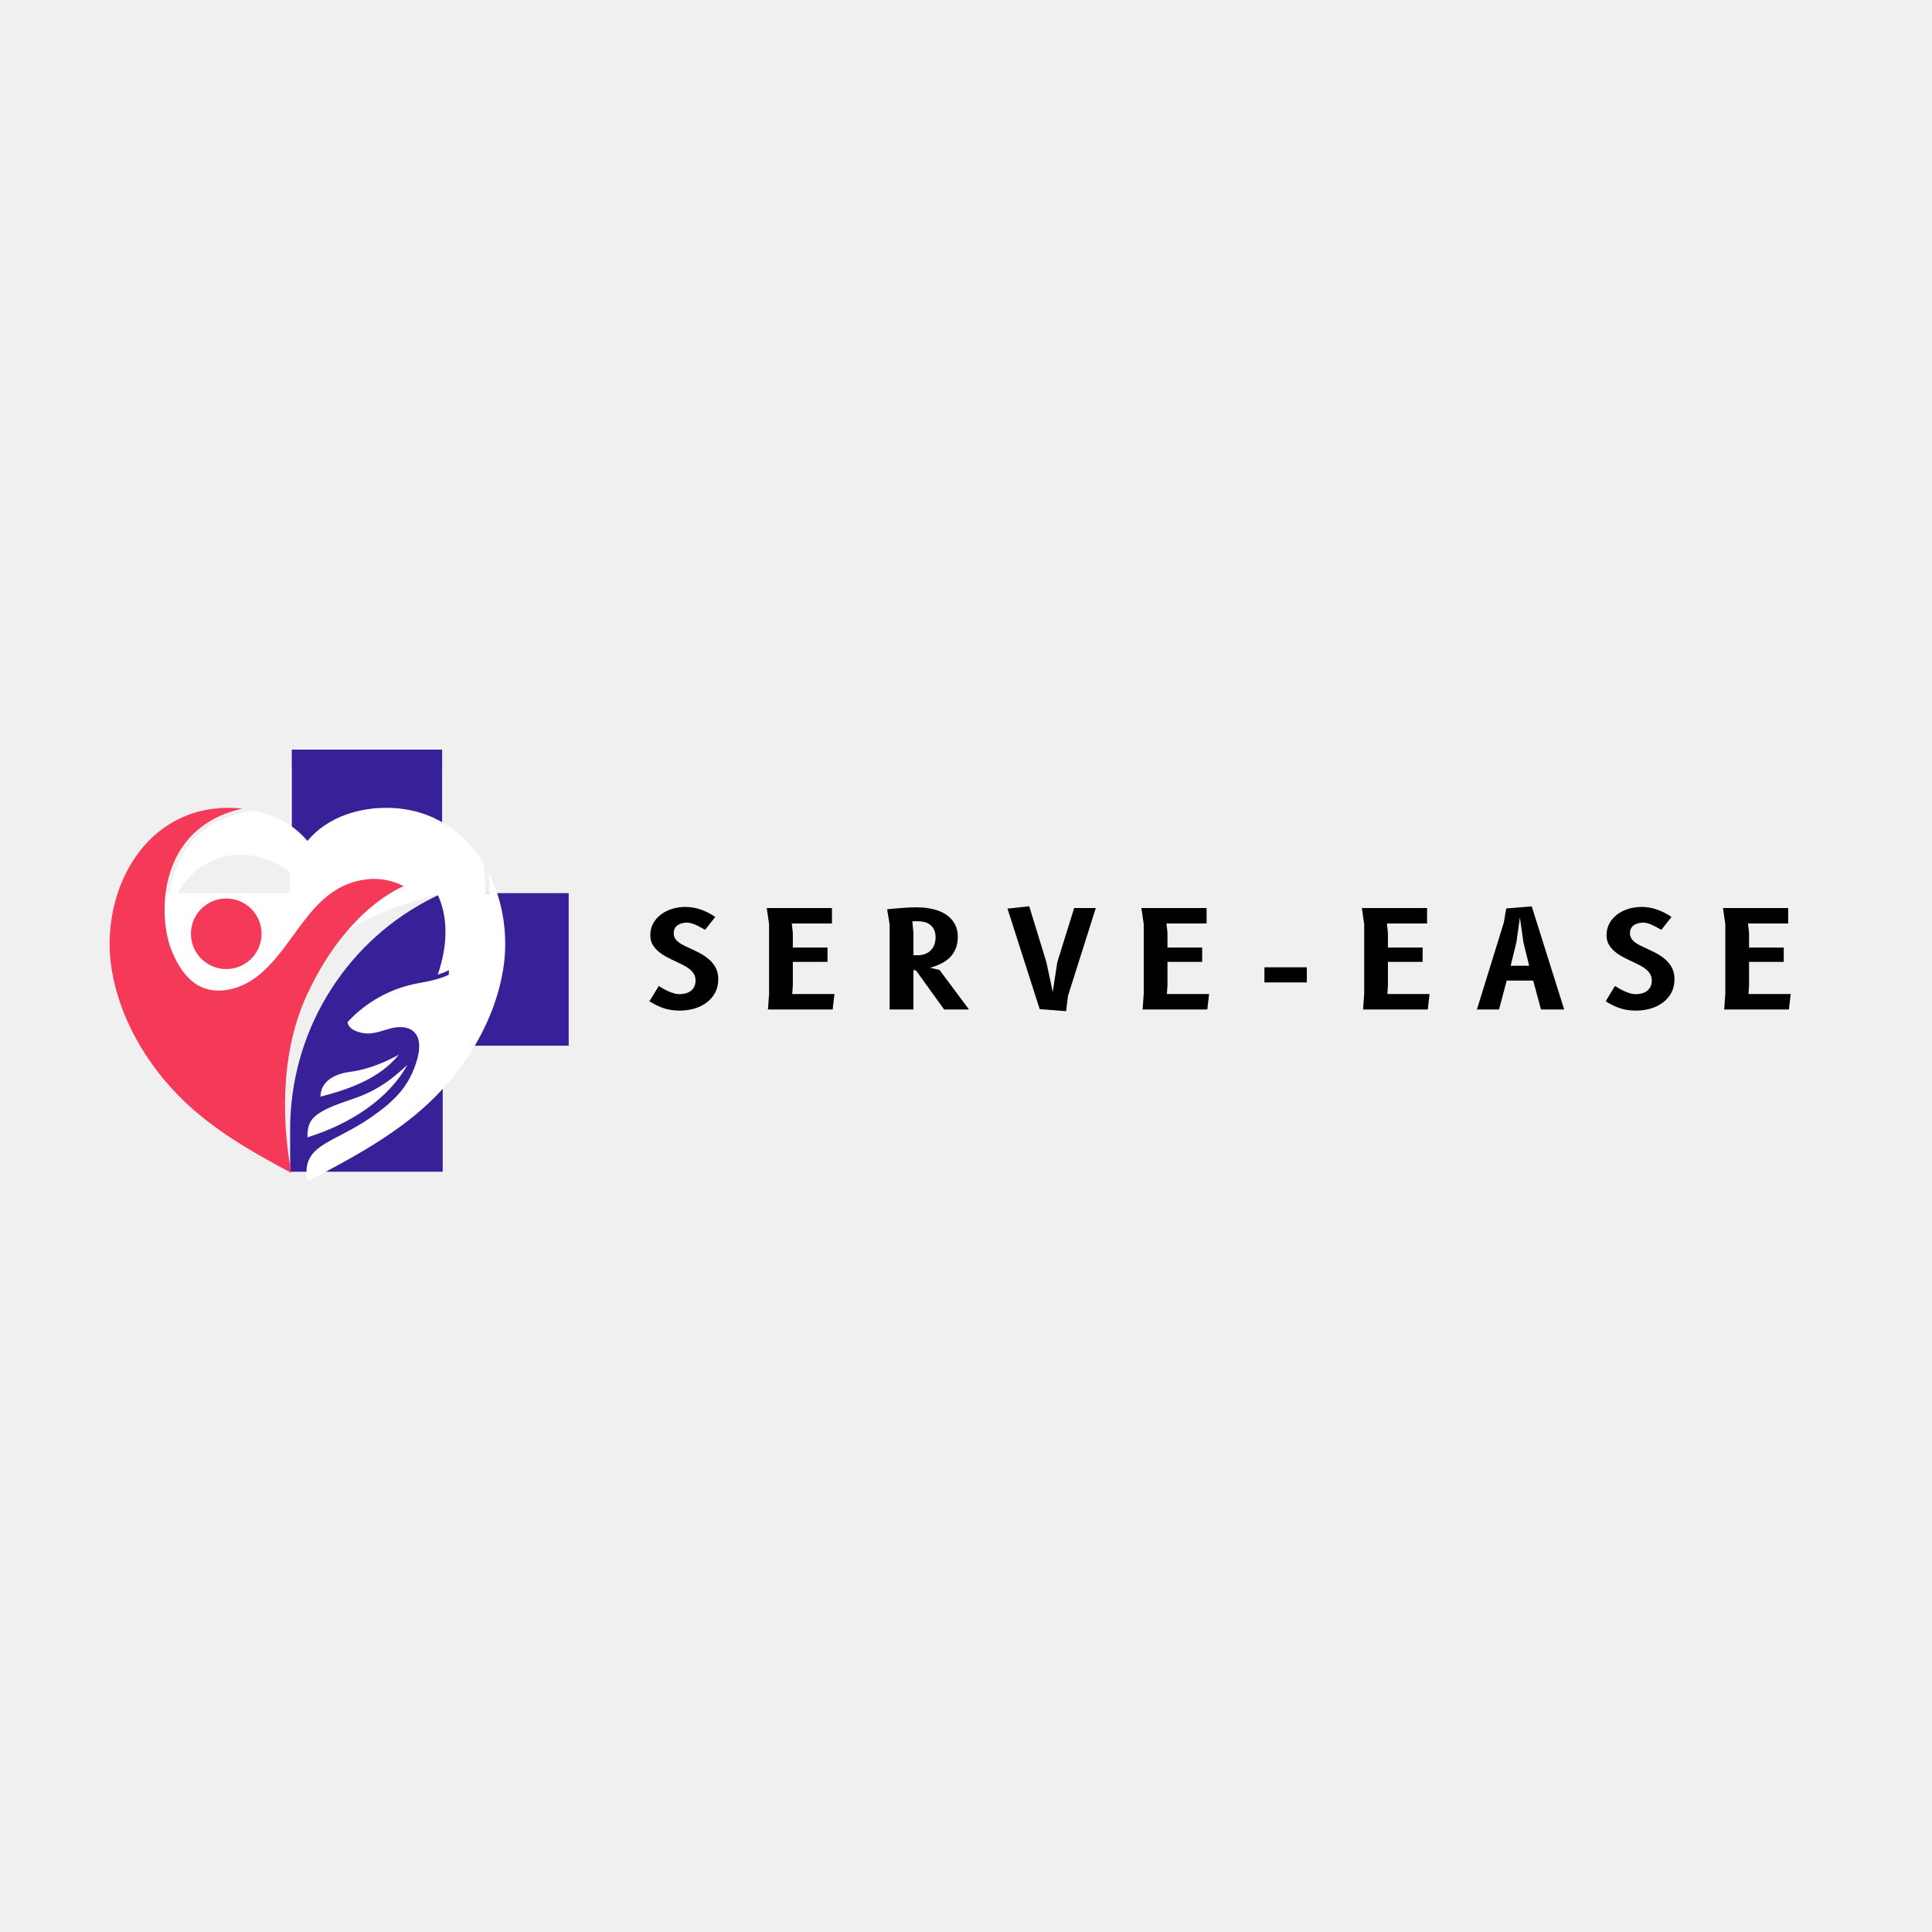
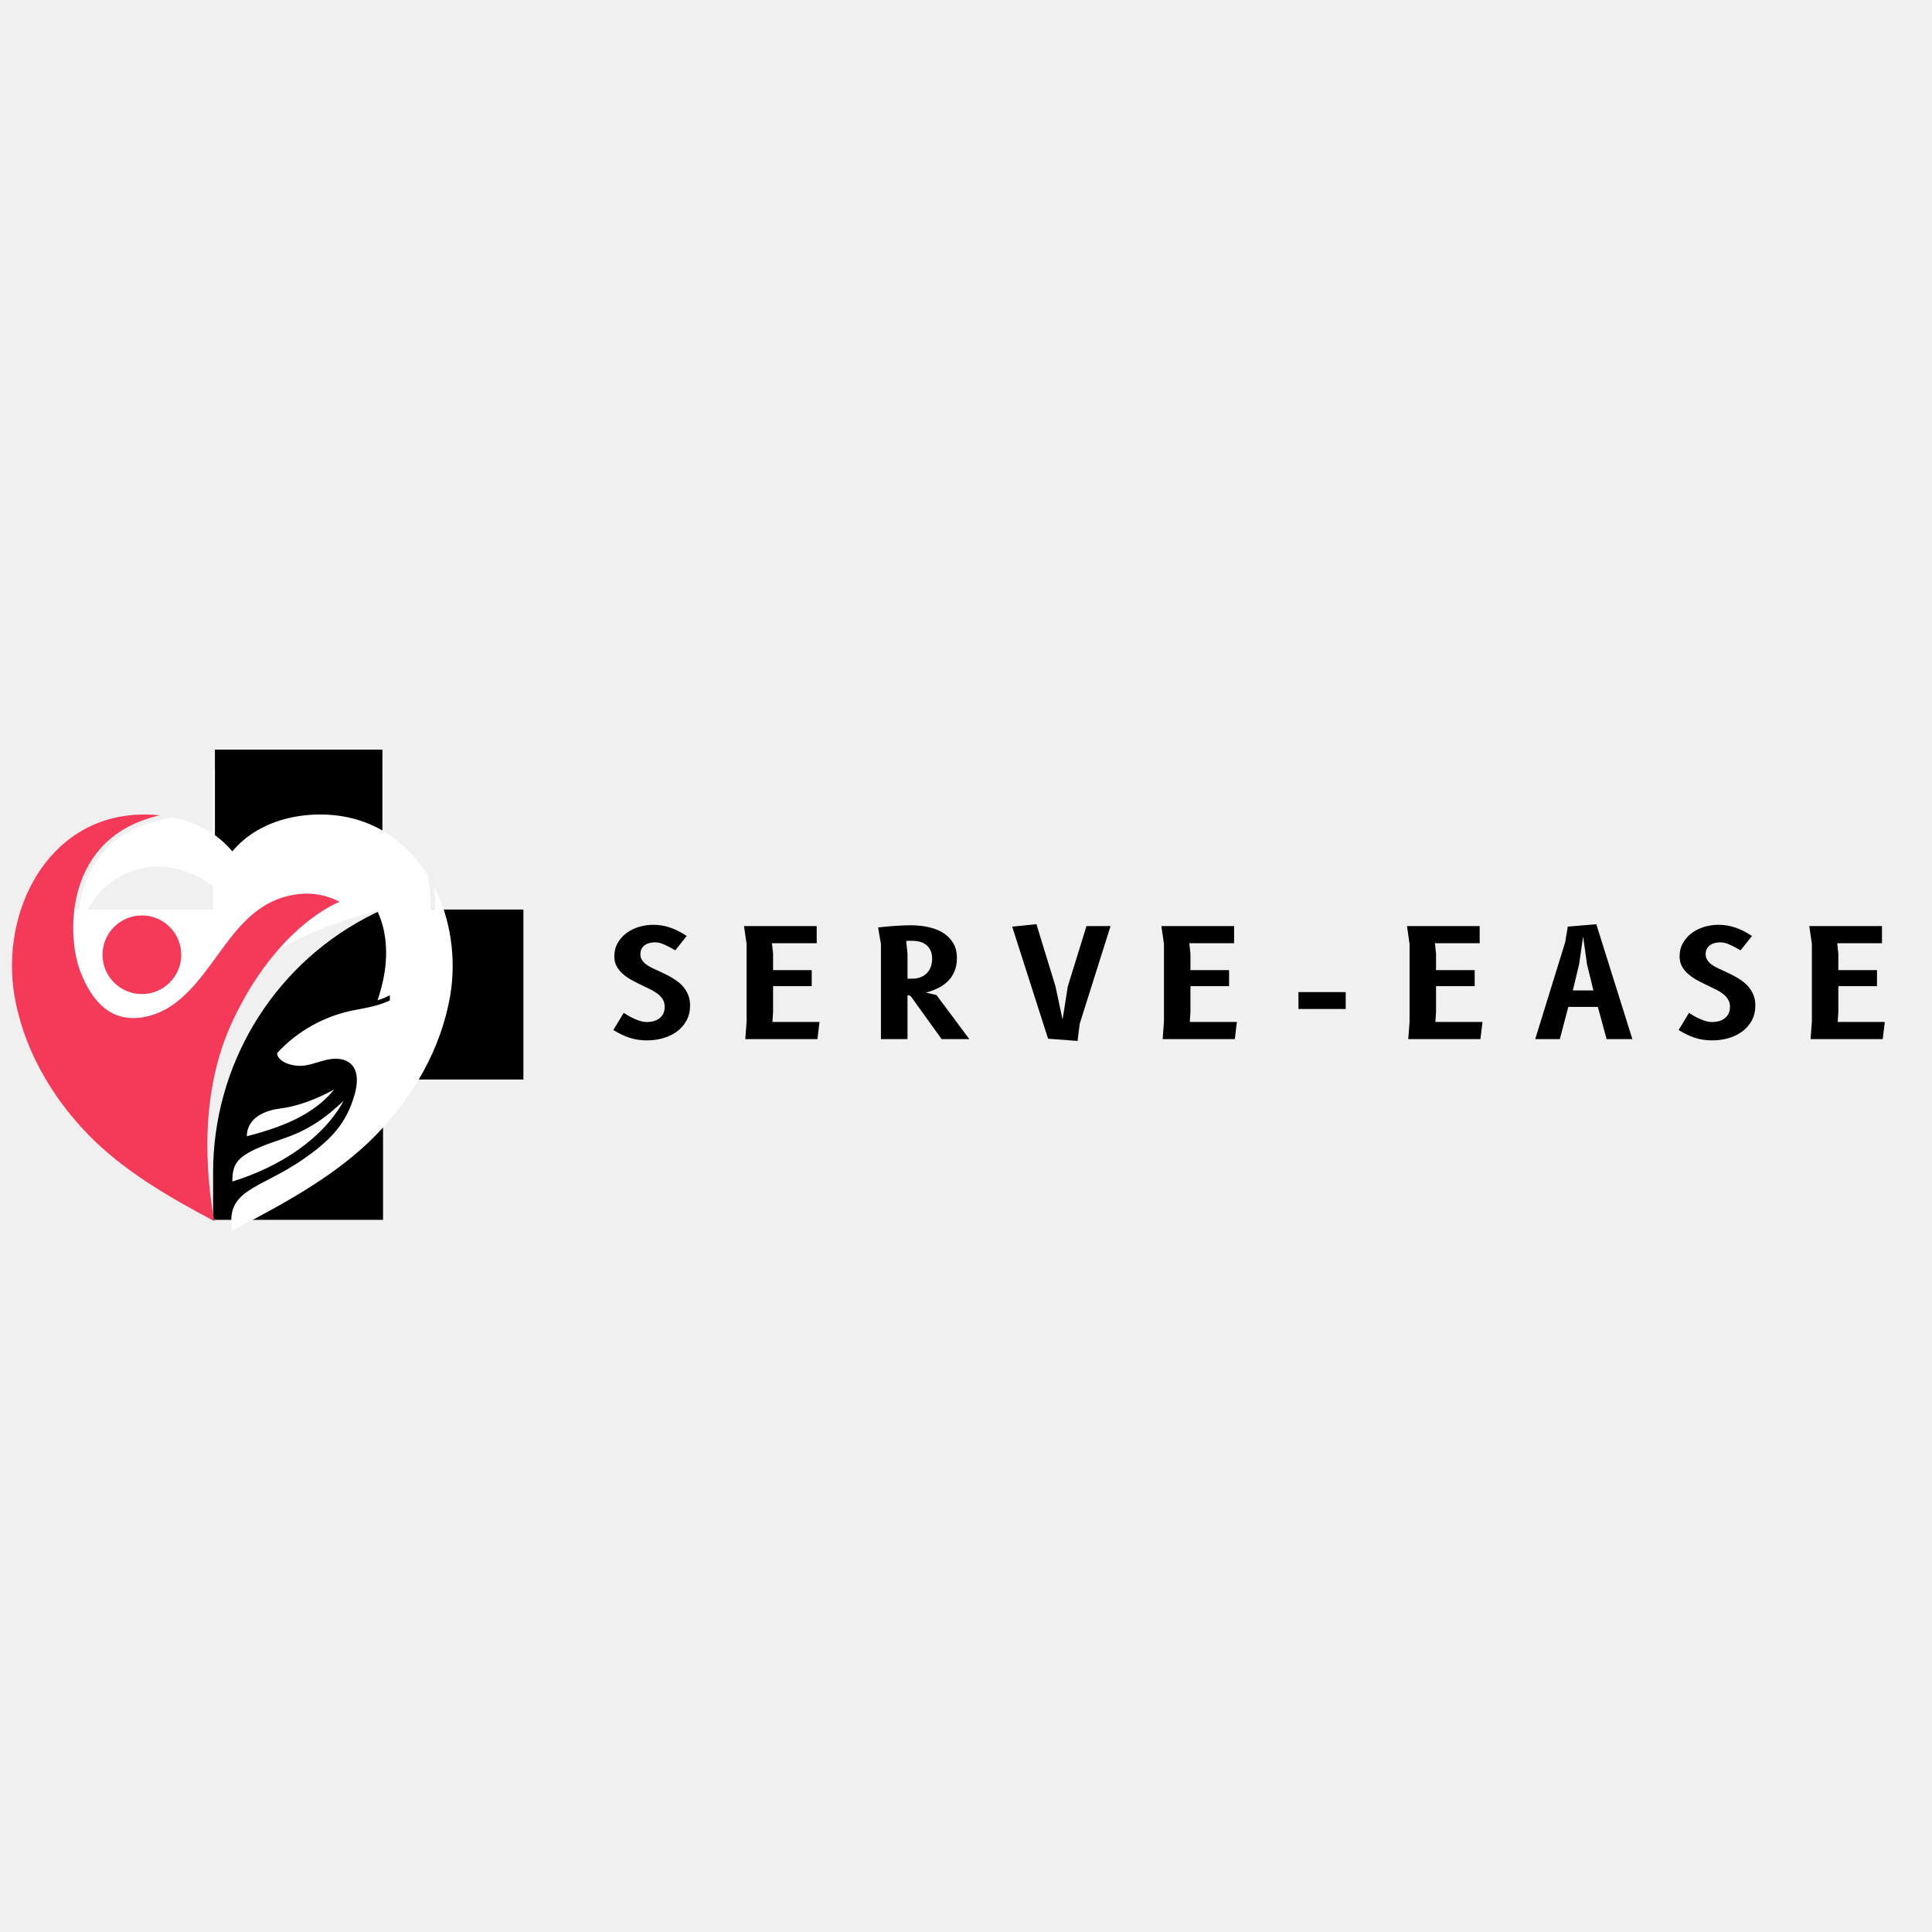
<svg xmlns="http://www.w3.org/2000/svg" width="500" zoomAndPan="magnify" viewBox="0 0 375 375" height="500" preserveAspectRatio="xMidYMid meet" version="1.0">
  <defs>
    <g />
-     <clipPath id="2916311a69">
-       <path d="M 56 173 L 110.391 173 L 110.391 227.434 L 56 227.434 Z M 56 173 " clip-rule="nonzero" />
+     <clipPath id="2b987ddb79">
+       <path d="M 41 176 L 101.598 176 L 101.598 236.773 L 41 236.773 Z M 41 176 " clip-rule="nonzero" />
    </clipPath>
-     <clipPath id="41744d57f3">
-       <path d="M 31.867 148.91 L 86 148.91 L 86 203 L 31.867 203 Z M 31.867 148.91 " clip-rule="nonzero" />
+     <clipPath id="47746f4e54">
+       <path d="M 14.121 149.301 L 75 149.301 L 75 210 L 14.121 210 Z M 14.121 149.301 " clip-rule="nonzero" />
    </clipPath>
-     <clipPath id="b0072cc772">
-       <path d="M 56.637 145.504 L 85.82 145.504 L 85.82 167.438 L 56.637 167.438 Z M 56.637 145.504 " clip-rule="nonzero" />
+     <clipPath id="b71584d297">
+       <path d="M 41.715 145.504 L 74.227 145.504 L 74.227 169.941 L 41.715 169.941 Z M 41.715 145.504 " clip-rule="nonzero" />
    </clipPath>
-     <clipPath id="718c111637">
-       <path d="M 87.117 173.371 L 95.828 173.371 L 95.828 189.98 L 87.117 189.98 Z M 87.117 173.371 " clip-rule="nonzero" />
+     <clipPath id="8a90094e92">
+       <path d="M 75.672 176.551 L 85.375 176.551 L 85.375 195.051 L 75.672 195.051 Z M 75.672 176.551 " clip-rule="nonzero" />
    </clipPath>
-     <clipPath id="e74f7ab6ee">
-       <path d="M 21 156.602 L 79 156.602 L 79 228 L 21 228 Z M 21 156.602 " clip-rule="nonzero" />
+     <clipPath id="7ae587b6ac">
+       <path d="M 44 172 L 88 172 L 88 238.902 L 44 238.902 Z M 44 172 " clip-rule="nonzero" />
    </clipPath>
-     <clipPath id="b0cf3e4e41">
-       <path d="M 59 169 L 98.676 169 L 98.676 229.344 L 59 229.344 Z M 59 169 " clip-rule="nonzero" />
-     </clipPath>
-     <clipPath id="54d3c2f947">
-       <path d="M 32 156.602 L 95 156.602 L 95 190 L 32 190 Z M 32 156.602 " clip-rule="nonzero" />
-     </clipPath>
-     <clipPath id="da51e72a71">
-       <path d="M 64.438 161.207 L 84.035 161.207 L 84.035 168.977 L 64.438 168.977 Z M 64.438 161.207 " clip-rule="nonzero" />
+     <clipPath id="06527fac08">
+       <path d="M 50.406 162.996 L 72.238 162.996 L 72.238 171.652 L 50.406 171.652 Z M 50.406 162.996 " clip-rule="nonzero" />
    </clipPath>
  </defs>
  <g fill="#000000" fill-opacity="1">
-     <g transform="translate(125.663, 195.939)">
+     <g transform="translate(118.6119, 201.6898)">
      <g>
-         <path d="M 11.203 -15.469 C 10.797 -15.695 10.426 -15.895 10.094 -16.062 C 9.77 -16.238 9.469 -16.383 9.188 -16.5 C 8.906 -16.625 8.641 -16.711 8.391 -16.766 C 8.141 -16.828 7.895 -16.859 7.656 -16.859 C 7.332 -16.859 7.016 -16.816 6.703 -16.734 C 6.398 -16.66 6.129 -16.539 5.891 -16.375 C 5.648 -16.219 5.457 -16.004 5.312 -15.734 C 5.176 -15.473 5.109 -15.148 5.109 -14.766 C 5.109 -14.41 5.191 -14.094 5.359 -13.812 C 5.523 -13.539 5.742 -13.297 6.016 -13.078 C 6.297 -12.859 6.613 -12.66 6.969 -12.484 C 7.32 -12.305 7.691 -12.129 8.078 -11.953 C 8.516 -11.754 8.957 -11.547 9.406 -11.328 C 9.863 -11.117 10.301 -10.883 10.719 -10.625 C 11.145 -10.363 11.539 -10.078 11.906 -9.766 C 12.27 -9.461 12.586 -9.117 12.859 -8.734 C 13.141 -8.348 13.359 -7.922 13.516 -7.453 C 13.672 -6.984 13.75 -6.457 13.75 -5.875 C 13.75 -4.863 13.539 -3.977 13.125 -3.219 C 12.707 -2.457 12.148 -1.82 11.453 -1.312 C 10.754 -0.801 9.953 -0.414 9.047 -0.156 C 8.141 0.094 7.207 0.219 6.25 0.219 C 5.145 0.219 4.125 0.066 3.188 -0.234 C 2.258 -0.547 1.328 -1 0.391 -1.594 L 2.203 -4.562 C 2.441 -4.406 2.723 -4.234 3.047 -4.047 C 3.367 -3.859 3.711 -3.688 4.078 -3.531 C 4.441 -3.375 4.805 -3.238 5.172 -3.125 C 5.535 -3.02 5.883 -2.969 6.219 -2.969 C 6.602 -2.969 6.984 -3.016 7.359 -3.109 C 7.734 -3.203 8.066 -3.352 8.359 -3.562 C 8.66 -3.781 8.898 -4.055 9.078 -4.391 C 9.254 -4.734 9.344 -5.148 9.344 -5.641 C 9.344 -6.117 9.234 -6.535 9.016 -6.891 C 8.805 -7.242 8.531 -7.555 8.188 -7.828 C 7.844 -8.109 7.453 -8.359 7.016 -8.578 C 6.578 -8.797 6.133 -9.016 5.688 -9.234 C 5.051 -9.523 4.426 -9.828 3.812 -10.141 C 3.207 -10.461 2.66 -10.828 2.172 -11.234 C 1.691 -11.641 1.301 -12.098 1 -12.609 C 0.707 -13.117 0.562 -13.711 0.562 -14.391 C 0.562 -15.273 0.754 -16.062 1.141 -16.75 C 1.535 -17.438 2.051 -18.016 2.688 -18.484 C 3.332 -18.953 4.055 -19.305 4.859 -19.547 C 5.672 -19.785 6.5 -19.906 7.344 -19.906 C 8.363 -19.906 9.344 -19.742 10.281 -19.422 C 11.227 -19.098 12.191 -18.613 13.172 -17.969 Z M 11.203 -15.469 " />
+         <path d="M 12.469 -17.234 C 12.02 -17.492 11.613 -17.719 11.25 -17.906 C 10.883 -18.094 10.547 -18.254 10.234 -18.391 C 9.922 -18.523 9.625 -18.625 9.344 -18.688 C 9.07 -18.75 8.801 -18.781 8.531 -18.781 C 8.164 -18.781 7.812 -18.738 7.469 -18.656 C 7.133 -18.57 6.832 -18.438 6.562 -18.25 C 6.301 -18.07 6.086 -17.832 5.922 -17.531 C 5.766 -17.238 5.688 -16.879 5.688 -16.453 C 5.688 -16.055 5.781 -15.707 5.969 -15.406 C 6.156 -15.102 6.398 -14.828 6.703 -14.578 C 7.016 -14.336 7.367 -14.113 7.766 -13.906 C 8.16 -13.707 8.578 -13.516 9.016 -13.328 C 9.492 -13.098 9.984 -12.863 10.484 -12.625 C 10.992 -12.383 11.484 -12.117 11.953 -11.828 C 12.422 -11.547 12.859 -11.234 13.266 -10.891 C 13.672 -10.555 14.023 -10.172 14.328 -9.734 C 14.641 -9.305 14.883 -8.828 15.062 -8.297 C 15.238 -7.773 15.328 -7.191 15.328 -6.547 C 15.328 -5.422 15.094 -4.43 14.625 -3.578 C 14.156 -2.734 13.531 -2.023 12.75 -1.453 C 11.977 -0.891 11.086 -0.461 10.078 -0.172 C 9.066 0.109 8.031 0.25 6.969 0.25 C 5.738 0.25 4.602 0.078 3.562 -0.266 C 2.52 -0.617 1.477 -1.117 0.438 -1.766 L 2.453 -5.094 C 2.723 -4.914 3.035 -4.723 3.391 -4.516 C 3.754 -4.305 4.133 -4.113 4.531 -3.938 C 4.938 -3.758 5.344 -3.609 5.75 -3.484 C 6.164 -3.367 6.562 -3.312 6.938 -3.312 C 7.363 -3.312 7.785 -3.363 8.203 -3.469 C 8.617 -3.57 8.988 -3.742 9.312 -3.984 C 9.645 -4.223 9.91 -4.531 10.109 -4.906 C 10.305 -5.281 10.406 -5.738 10.406 -6.281 C 10.406 -6.812 10.285 -7.273 10.047 -7.672 C 9.816 -8.066 9.508 -8.414 9.125 -8.719 C 8.738 -9.031 8.301 -9.312 7.812 -9.562 C 7.32 -9.812 6.828 -10.051 6.328 -10.281 C 5.629 -10.613 4.941 -10.957 4.266 -11.312 C 3.586 -11.664 2.977 -12.066 2.438 -12.516 C 1.895 -12.961 1.457 -13.473 1.125 -14.047 C 0.789 -14.617 0.625 -15.285 0.625 -16.047 C 0.625 -17.023 0.844 -17.895 1.281 -18.656 C 1.719 -19.426 2.289 -20.07 3 -20.594 C 3.707 -21.113 4.508 -21.508 5.406 -21.781 C 6.312 -22.051 7.234 -22.188 8.172 -22.188 C 9.316 -22.188 10.414 -22.004 11.469 -21.641 C 12.52 -21.285 13.586 -20.742 14.672 -20.016 Z M 12.469 -17.234 " />
      </g>
    </g>
  </g>
  <g fill="#000000" fill-opacity="1">
-     <g transform="translate(147.7151, 195.939)">
+     <g transform="translate(143.1786, 201.6898)">
      <g>
-         <path d="M 14.25 -3 L 13.906 0 L 1.344 0 L 1.562 -3.031 L 1.562 -16.578 L 1.109 -19.688 L 13.766 -19.688 L 13.766 -16.688 L 5.969 -16.688 L 6.172 -14.891 L 6.172 -12.016 L 12.906 -12.016 L 12.906 -9.234 L 6.172 -9.234 L 6.172 -4.719 L 6.062 -3 Z M 14.25 -3 " />
+         <path d="M 15.891 -3.328 L 15.484 0 L 1.484 0 L 1.734 -3.375 L 1.734 -18.469 L 1.234 -21.938 L 15.344 -21.938 L 15.344 -18.609 L 6.656 -18.609 L 6.875 -16.578 L 6.875 -13.391 L 14.375 -13.391 L 14.375 -10.281 L 6.875 -10.281 L 6.875 -5.266 L 6.75 -3.328 Z M 15.891 -3.328 " />
      </g>
    </g>
  </g>
  <g fill="#000000" fill-opacity="1">
-     <g transform="translate(171.0798, 195.939)">
+     <g transform="translate(169.2074, 201.6898)">
      <g>
-         <path d="M 6.844 -7.406 C 6.738 -7.531 6.625 -7.602 6.5 -7.625 C 6.383 -7.645 6.289 -7.656 6.219 -7.656 L 6.219 0 L 1.594 0 L 1.594 -16.562 L 1.109 -19.453 C 1.492 -19.492 1.938 -19.535 2.438 -19.578 C 2.938 -19.629 3.441 -19.672 3.953 -19.703 C 4.473 -19.742 4.977 -19.773 5.469 -19.797 C 5.969 -19.816 6.41 -19.828 6.797 -19.828 C 7.992 -19.828 9.082 -19.707 10.062 -19.469 C 11.051 -19.227 11.895 -18.867 12.594 -18.391 C 13.301 -17.91 13.848 -17.316 14.234 -16.609 C 14.629 -15.91 14.828 -15.102 14.828 -14.188 C 14.828 -13.238 14.68 -12.426 14.391 -11.75 C 14.098 -11.07 13.703 -10.492 13.203 -10.016 C 12.703 -9.547 12.125 -9.156 11.469 -8.844 C 10.82 -8.539 10.145 -8.289 9.438 -8.094 L 11.281 -7.672 L 17 0 L 12.172 0 Z M 6.219 -14.828 L 6.219 -10.531 L 7.062 -10.531 C 7.645 -10.531 8.148 -10.625 8.578 -10.812 C 9.016 -11 9.375 -11.25 9.656 -11.562 C 9.945 -11.875 10.16 -12.238 10.297 -12.656 C 10.441 -13.082 10.516 -13.523 10.516 -13.984 C 10.516 -14.598 10.41 -15.109 10.203 -15.516 C 9.992 -15.922 9.727 -16.242 9.406 -16.484 C 9.082 -16.723 8.719 -16.891 8.312 -16.984 C 7.906 -17.078 7.504 -17.125 7.109 -17.125 L 6.422 -17.125 C 6.348 -17.125 6.273 -17.117 6.203 -17.109 C 6.141 -17.109 6.07 -17.109 6 -17.109 Z M 6.219 -14.828 " />
+         <path d="M 7.625 -8.25 C 7.508 -8.383 7.383 -8.461 7.25 -8.484 C 7.113 -8.516 7.008 -8.531 6.938 -8.531 L 6.938 0 L 1.781 0 L 1.781 -18.453 L 1.234 -21.672 C 1.672 -21.723 2.164 -21.773 2.719 -21.828 C 3.27 -21.879 3.832 -21.926 4.406 -21.969 C 4.988 -22.008 5.555 -22.039 6.109 -22.062 C 6.66 -22.082 7.148 -22.094 7.578 -22.094 C 8.91 -22.094 10.125 -21.957 11.219 -21.688 C 12.32 -21.426 13.266 -21.031 14.047 -20.5 C 14.828 -19.969 15.438 -19.305 15.875 -18.516 C 16.312 -17.734 16.531 -16.832 16.531 -15.812 C 16.531 -14.758 16.363 -13.852 16.031 -13.094 C 15.707 -12.344 15.266 -11.703 14.703 -11.172 C 14.148 -10.641 13.508 -10.203 12.781 -9.859 C 12.062 -9.516 11.305 -9.238 10.516 -9.031 L 12.562 -8.547 L 18.938 0 L 13.562 0 Z M 6.938 -16.531 L 6.938 -11.734 L 7.875 -11.734 C 8.52 -11.734 9.082 -11.836 9.562 -12.047 C 10.051 -12.254 10.453 -12.531 10.766 -12.875 C 11.086 -13.227 11.328 -13.641 11.484 -14.109 C 11.641 -14.578 11.719 -15.07 11.719 -15.594 C 11.719 -16.27 11.602 -16.832 11.375 -17.281 C 11.145 -17.727 10.848 -18.086 10.484 -18.359 C 10.117 -18.629 9.707 -18.816 9.25 -18.922 C 8.801 -19.023 8.359 -19.078 7.922 -19.078 L 7.156 -19.078 C 7.07 -19.078 6.992 -19.078 6.922 -19.078 C 6.848 -19.078 6.77 -19.07 6.688 -19.062 Z M 6.938 -16.531 " />
      </g>
    </g>
  </g>
  <g fill="#000000" fill-opacity="1">
-     <g transform="translate(195.757, 195.939)">
+     <g transform="translate(196.6985, 201.6898)">
      <g>
-         <path d="M 16.938 -19.688 L 11.547 -2.672 L 11.172 0.328 L 6.047 -0.062 L -0.203 -19.578 L 4.016 -20.031 L 7.344 -9.188 L 8.578 -3.406 L 9.469 -9.188 L 12.734 -19.688 Z M 16.938 -19.688 " />
+         <path d="M 18.859 -21.938 L 12.875 -2.984 L 12.453 0.359 L 6.734 -0.078 L -0.234 -21.828 L 4.469 -22.312 L 8.172 -10.234 L 9.547 -3.797 L 10.562 -10.234 L 14.188 -21.938 Z M 18.859 -21.938 " />
      </g>
    </g>
  </g>
  <g fill="#000000" fill-opacity="1">
-     <g transform="translate(220.4342, 195.939)">
+     <g transform="translate(224.1896, 201.6898)">
      <g>
-         <path d="M 14.25 -3 L 13.906 0 L 1.344 0 L 1.562 -3.031 L 1.562 -16.578 L 1.109 -19.688 L 13.766 -19.688 L 13.766 -16.688 L 5.969 -16.688 L 6.172 -14.891 L 6.172 -12.016 L 12.906 -12.016 L 12.906 -9.234 L 6.172 -9.234 L 6.172 -4.719 L 6.062 -3 Z M 14.25 -3 " />
+         <path d="M 15.891 -3.328 L 15.484 0 L 1.484 0 L 1.734 -3.375 L 1.734 -18.469 L 1.234 -21.938 L 15.344 -21.938 L 15.344 -18.609 L 6.656 -18.609 L 6.875 -16.578 L 6.875 -13.391 L 14.375 -13.391 L 14.375 -10.281 L 6.875 -10.281 L 6.875 -5.266 L 6.75 -3.328 Z M 15.891 -3.328 " />
      </g>
    </g>
  </g>
  <g fill="#000000" fill-opacity="1">
-     <g transform="translate(243.7989, 195.939)">
+     <g transform="translate(250.2185, 201.6898)">
      <g>
-         <path d="M 1.625 -8.188 L 9.859 -8.188 L 9.859 -5.25 L 1.625 -5.25 Z M 1.625 -8.188 " />
+         <path d="M 1.812 -9.125 L 10.984 -9.125 L 10.984 -5.844 L 1.812 -5.844 Z M 1.812 -9.125 " />
      </g>
    </g>
  </g>
  <g fill="#000000" fill-opacity="1">
-     <g transform="translate(263.2258, 195.939)">
+     <g transform="translate(271.8606, 201.6898)">
      <g>
-         <path d="M 14.25 -3 L 13.906 0 L 1.344 0 L 1.562 -3.031 L 1.562 -16.578 L 1.109 -19.688 L 13.766 -19.688 L 13.766 -16.688 L 5.969 -16.688 L 6.172 -14.891 L 6.172 -12.016 L 12.906 -12.016 L 12.906 -9.234 L 6.172 -9.234 L 6.172 -4.719 L 6.062 -3 Z M 14.25 -3 " />
+         <path d="M 15.891 -3.328 L 15.484 0 L 1.484 0 L 1.734 -3.375 L 1.734 -18.469 L 1.234 -21.938 L 15.344 -21.938 L 15.344 -18.609 L 6.656 -18.609 L 6.875 -16.578 L 6.875 -13.391 L 14.375 -13.391 L 14.375 -10.281 L 6.875 -10.281 L 6.875 -5.266 L 6.75 -3.328 Z M 15.891 -3.328 " />
      </g>
    </g>
  </g>
  <g fill="#000000" fill-opacity="1">
-     <g transform="translate(286.5905, 195.939)">
+     <g transform="translate(297.8895, 201.6898)">
      <g>
-         <path d="M 0.078 0 L 5.297 -16.859 L 5.766 -19.609 L 10.719 -20.016 L 17.016 0 L 12.516 0 L 11 -5.609 L 5.859 -5.609 L 4.375 0 Z M 8.422 -17.859 L 7.734 -13 L 6.625 -8.484 L 10.219 -8.484 L 9.109 -13 Z M 8.422 -17.859 " />
+         <path d="M 0.094 0 L 5.906 -18.781 L 6.422 -21.844 L 11.953 -22.297 L 18.953 0 L 13.953 0 L 12.25 -6.25 L 6.516 -6.25 L 4.875 0 Z M 9.391 -19.906 L 8.609 -14.484 L 7.391 -9.453 L 11.391 -9.453 L 10.156 -14.484 Z M 9.391 -19.906 " />
      </g>
    </g>
  </g>
  <g fill="#000000" fill-opacity="1">
-     <g transform="translate(311.2677, 195.939)">
+     <g transform="translate(325.3806, 201.6898)">
      <g>
-         <path d="M 11.203 -15.469 C 10.797 -15.695 10.426 -15.895 10.094 -16.062 C 9.77 -16.238 9.469 -16.383 9.188 -16.5 C 8.906 -16.625 8.641 -16.711 8.391 -16.766 C 8.141 -16.828 7.895 -16.859 7.656 -16.859 C 7.332 -16.859 7.016 -16.816 6.703 -16.734 C 6.398 -16.66 6.129 -16.539 5.891 -16.375 C 5.648 -16.219 5.457 -16.004 5.312 -15.734 C 5.176 -15.473 5.109 -15.148 5.109 -14.766 C 5.109 -14.41 5.191 -14.094 5.359 -13.812 C 5.523 -13.539 5.742 -13.297 6.016 -13.078 C 6.297 -12.859 6.613 -12.66 6.969 -12.484 C 7.32 -12.305 7.691 -12.129 8.078 -11.953 C 8.516 -11.754 8.957 -11.547 9.406 -11.328 C 9.863 -11.117 10.301 -10.883 10.719 -10.625 C 11.145 -10.363 11.539 -10.078 11.906 -9.766 C 12.27 -9.461 12.586 -9.117 12.859 -8.734 C 13.141 -8.348 13.359 -7.922 13.516 -7.453 C 13.672 -6.984 13.75 -6.457 13.75 -5.875 C 13.75 -4.863 13.539 -3.977 13.125 -3.219 C 12.707 -2.457 12.148 -1.82 11.453 -1.312 C 10.754 -0.801 9.953 -0.414 9.047 -0.156 C 8.141 0.094 7.207 0.219 6.25 0.219 C 5.145 0.219 4.125 0.066 3.188 -0.234 C 2.258 -0.547 1.328 -1 0.391 -1.594 L 2.203 -4.562 C 2.441 -4.406 2.723 -4.234 3.047 -4.047 C 3.367 -3.859 3.711 -3.688 4.078 -3.531 C 4.441 -3.375 4.805 -3.238 5.172 -3.125 C 5.535 -3.02 5.883 -2.969 6.219 -2.969 C 6.602 -2.969 6.984 -3.016 7.359 -3.109 C 7.734 -3.203 8.066 -3.352 8.359 -3.562 C 8.66 -3.781 8.898 -4.055 9.078 -4.391 C 9.254 -4.734 9.344 -5.148 9.344 -5.641 C 9.344 -6.117 9.234 -6.535 9.016 -6.891 C 8.805 -7.242 8.531 -7.555 8.188 -7.828 C 7.844 -8.109 7.453 -8.359 7.016 -8.578 C 6.578 -8.797 6.133 -9.016 5.688 -9.234 C 5.051 -9.523 4.426 -9.828 3.812 -10.141 C 3.207 -10.461 2.66 -10.828 2.172 -11.234 C 1.691 -11.641 1.301 -12.098 1 -12.609 C 0.707 -13.117 0.562 -13.711 0.562 -14.391 C 0.562 -15.273 0.754 -16.062 1.141 -16.75 C 1.535 -17.438 2.051 -18.016 2.688 -18.484 C 3.332 -18.953 4.055 -19.305 4.859 -19.547 C 5.672 -19.785 6.5 -19.906 7.344 -19.906 C 8.363 -19.906 9.344 -19.742 10.281 -19.422 C 11.227 -19.098 12.191 -18.613 13.172 -17.969 Z M 11.203 -15.469 " />
+         <path d="M 12.469 -17.234 C 12.02 -17.492 11.613 -17.719 11.25 -17.906 C 10.883 -18.094 10.547 -18.254 10.234 -18.391 C 9.922 -18.523 9.625 -18.625 9.344 -18.688 C 9.07 -18.75 8.801 -18.781 8.531 -18.781 C 8.164 -18.781 7.812 -18.738 7.469 -18.656 C 7.133 -18.57 6.832 -18.438 6.562 -18.25 C 6.301 -18.07 6.086 -17.832 5.922 -17.531 C 5.766 -17.238 5.688 -16.879 5.688 -16.453 C 5.688 -16.055 5.781 -15.707 5.969 -15.406 C 6.156 -15.102 6.398 -14.828 6.703 -14.578 C 7.016 -14.336 7.367 -14.113 7.766 -13.906 C 8.16 -13.707 8.578 -13.516 9.016 -13.328 C 9.492 -13.098 9.984 -12.863 10.484 -12.625 C 10.992 -12.383 11.484 -12.117 11.953 -11.828 C 12.422 -11.547 12.859 -11.234 13.266 -10.891 C 13.672 -10.555 14.023 -10.172 14.328 -9.734 C 14.641 -9.305 14.883 -8.828 15.062 -8.297 C 15.238 -7.773 15.328 -7.191 15.328 -6.547 C 15.328 -5.422 15.094 -4.43 14.625 -3.578 C 14.156 -2.734 13.531 -2.023 12.75 -1.453 C 11.977 -0.891 11.086 -0.461 10.078 -0.172 C 9.066 0.109 8.031 0.25 6.969 0.25 C 5.738 0.25 4.602 0.078 3.562 -0.266 C 2.52 -0.617 1.477 -1.117 0.438 -1.766 L 2.453 -5.094 C 2.723 -4.914 3.035 -4.723 3.391 -4.516 C 3.754 -4.305 4.133 -4.113 4.531 -3.938 C 4.938 -3.758 5.344 -3.609 5.75 -3.484 C 6.164 -3.367 6.562 -3.312 6.938 -3.312 C 7.363 -3.312 7.785 -3.363 8.203 -3.469 C 8.617 -3.57 8.988 -3.742 9.312 -3.984 C 9.645 -4.223 9.91 -4.531 10.109 -4.906 C 10.305 -5.281 10.406 -5.738 10.406 -6.281 C 10.406 -6.812 10.285 -7.273 10.047 -7.672 C 9.816 -8.066 9.508 -8.414 9.125 -8.719 C 8.738 -9.031 8.301 -9.312 7.812 -9.562 C 7.32 -9.812 6.828 -10.051 6.328 -10.281 C 5.629 -10.613 4.941 -10.957 4.266 -11.312 C 3.586 -11.664 2.977 -12.066 2.438 -12.516 C 1.895 -12.961 1.457 -13.473 1.125 -14.047 C 0.789 -14.617 0.625 -15.285 0.625 -16.047 C 0.625 -17.023 0.844 -17.895 1.281 -18.656 C 1.719 -19.426 2.289 -20.07 3 -20.594 C 3.707 -21.113 4.508 -21.508 5.406 -21.781 C 6.312 -22.051 7.234 -22.188 8.172 -22.188 C 9.316 -22.188 10.414 -22.004 11.469 -21.641 C 12.52 -21.285 13.586 -20.742 14.672 -20.016 Z M 12.469 -17.234 " />
      </g>
    </g>
  </g>
  <g fill="#000000" fill-opacity="1">
-     <g transform="translate(333.3198, 195.939)">
+     <g transform="translate(349.9472, 201.6898)">
      <g>
-         <path d="M 14.25 -3 L 13.906 0 L 1.344 0 L 1.562 -3.031 L 1.562 -16.578 L 1.109 -19.688 L 13.766 -19.688 L 13.766 -16.688 L 5.969 -16.688 L 6.172 -14.891 L 6.172 -12.016 L 12.906 -12.016 L 12.906 -9.234 L 6.172 -9.234 L 6.172 -4.719 L 6.062 -3 Z M 14.25 -3 " />
+         <path d="M 15.891 -3.328 L 15.484 0 L 1.484 0 L 1.734 -3.375 L 1.734 -18.469 L 1.234 -21.938 L 15.344 -21.938 L 15.344 -18.609 L 6.656 -18.609 L 6.875 -16.578 L 6.875 -13.391 L 14.375 -13.391 L 14.375 -10.281 L 6.875 -10.281 L 6.875 -5.266 L 6.75 -3.328 Z M 15.891 -3.328 " />
      </g>
    </g>
  </g>
-   <g clip-path="url(#2916311a69)">
-     <path fill="#382099" d="M 85.93 173.363 C 85.93 173.363 84.77 173.828 82.867 174.84 C 66.504 183.555 56.32 200.625 56.32 219.168 L 56.32 227.426 L 85.93 227.426 L 85.93 202.973 L 110.383 202.973 L 110.383 173.363 L 85.93 173.363 " fill-opacity="1" fill-rule="nonzero" />
+   <g clip-path="url(#2b987ddb79)">
+     <path fill="#000000" d="M 74.348 176.539 C 74.348 176.539 73.055 177.055 70.938 178.184 C 52.707 187.895 41.363 206.91 41.363 227.566 L 41.363 236.77 L 74.348 236.77 L 74.348 209.527 L 101.59 209.527 L 101.59 176.539 L 74.348 176.539 " fill-opacity="1" fill-rule="nonzero" />
  </g>
-   <g clip-path="url(#41744d57f3)">
-     <path fill="#ffffff" d="M 56.32 148.906 L 56.32 173.363 L 31.863 173.363 L 31.863 202.973 C 40.211 202.973 48.133 199.203 53.324 192.668 C 59.992 184.277 70.258 177.078 85.93 173.363 L 85.93 148.906 L 56.32 148.906 " fill-opacity="1" fill-rule="nonzero" />
+   <g clip-path="url(#47746f4e54)">
+     <path fill="#ffffff" d="M 41.363 149.297 L 41.363 176.539 L 14.117 176.539 L 14.117 209.527 C 23.418 209.527 32.242 205.324 38.027 198.047 C 45.453 188.699 56.887 180.68 74.348 176.539 L 74.348 149.297 L 41.363 149.297 " fill-opacity="1" fill-rule="nonzero" />
  </g>
-   <g clip-path="url(#b0072cc772)">
-     <path fill="#382099" d="M 56.637 167.438 L 56.637 145.504 L 85.82 145.504 L 85.82 167.438 Z M 56.637 167.438 " fill-opacity="1" fill-rule="nonzero" />
+   <g clip-path="url(#b71584d297)">
+     <path fill="#000000" d="M 41.715 169.941 L 41.715 145.504 L 74.227 145.504 L 74.227 169.941 Z M 41.715 169.941 " fill-opacity="1" fill-rule="nonzero" />
  </g>
-   <g clip-path="url(#718c111637)">
-     <path fill="#ffffff" d="M 87.117 189.98 L 87.117 173.371 L 95.828 173.371 L 95.828 189.98 Z M 87.117 189.98 " fill-opacity="1" fill-rule="nonzero" />
+   <g clip-path="url(#8a90094e92)">
+     <path fill="#ffffff" d="M 75.672 195.051 L 75.672 176.551 L 85.375 176.551 L 85.375 195.051 Z M 75.672 195.051 " fill-opacity="1" fill-rule="nonzero" />
  </g>
-   <path fill="#f43959" d="M 43.914 188.094 C 40.129 188.094 37.059 185.023 37.059 181.246 C 37.059 177.461 40.129 174.395 43.914 174.395 C 47.703 174.395 50.773 177.461 50.773 181.246 C 50.773 185.023 47.703 188.094 43.914 188.094 Z M 43.914 188.094 " fill-opacity="1" fill-rule="nonzero" />
-   <g clip-path="url(#e74f7ab6ee)">
-     <path fill="#f43959" d="M 43.438 156.82 C 44.633 156.777 45.836 156.816 47.035 156.949 C 30.5 160.668 30.777 177.496 33.074 183.852 C 33.086 183.887 33.102 183.926 33.113 183.961 C 34.117 186.691 35.766 189.645 38.34 191.191 C 41.801 193.27 46.34 192.098 49.43 189.883 C 57.43 184.141 60.012 171.887 71.328 170.656 C 75.363 170.223 78.352 172.023 78.352 172.023 C 78.352 172.023 67.531 176.02 59.668 192.902 C 53.844 205.422 55.062 219.578 56.539 227.664 C 48.691 223.488 40.766 218.945 34.555 212.566 C 28.133 205.969 23.262 197.516 21.711 188.387 C 19.25 173.895 27.32 157.41 43.438 156.82 Z M 43.438 156.82 " fill-opacity="1" fill-rule="nonzero" />
+   <path fill="#f43959" d="M 27.543 192.949 C 23.324 192.949 19.902 189.531 19.902 185.32 C 19.902 181.105 23.324 177.688 27.543 177.688 C 31.762 177.688 35.18 181.105 35.18 185.32 C 35.18 189.531 31.762 192.949 27.543 192.949 Z M 27.543 192.949 " fill-opacity="1" fill-rule="nonzero" />
+   <path fill="#f43959" d="M 27.012 158.113 C 28.34 158.062 29.684 158.105 31.016 158.254 C 12.598 162.398 12.906 181.145 15.465 188.223 C 15.48 188.262 15.496 188.305 15.512 188.344 C 16.629 191.387 18.465 194.676 21.328 196.402 C 25.188 198.715 30.246 197.41 33.684 194.941 C 42.598 188.543 45.473 174.895 58.078 173.527 C 62.574 173.039 65.902 175.047 65.902 175.047 C 65.902 175.047 53.852 179.5 45.094 198.305 C 38.602 212.254 39.965 228.023 41.605 237.031 C 32.863 232.379 24.031 227.32 17.113 220.211 C 9.961 212.863 4.535 203.445 2.809 193.273 C 0.066 177.133 9.055 158.77 27.012 158.113 Z M 27.012 158.113 " fill-opacity="1" fill-rule="nonzero" />
+   <path fill="#ffffff" d="M 58.406 219.621 C 61.207 218.254 63.477 216.676 66.703 213.66 C 62.707 220.969 54.43 226.449 45.094 229.336 C 45.094 226.535 45.734 225.168 48.324 223.691 C 51.473 221.891 55.156 221.211 58.406 219.621 Z M 58.406 219.621 " fill-opacity="1" fill-rule="nonzero" />
+   <path fill="#ffffff" d="M 64.879 211.453 C 60.91 216.371 54.742 218.789 47.918 220.539 C 47.918 216.758 51.863 215.469 54.293 215.176 C 59.656 214.531 64.879 211.453 64.879 211.453 Z M 64.879 211.453 " fill-opacity="1" fill-rule="nonzero" />
+   <g clip-path="url(#7ae587b6ac)">
+     <path fill="#ffffff" d="M 58.801 225.043 C 63.934 221.488 67.27 218.246 68.891 212.223 C 69.414 210.273 69.582 207.91 68.117 206.516 C 66.875 205.336 64.91 205.344 63.242 205.746 C 61.574 206.145 59.953 206.867 58.234 206.883 C 56.516 206.891 53.969 206.133 53.766 204.426 C 57.707 200.113 63.082 197.129 68.832 196.059 C 70.246 195.793 71.617 195.543 72.934 195.176 C 74.992 194.609 76.898 193.77 78.582 192.172 C 80.895 189.98 82.352 187.059 83.258 184.043 C 84.414 180.191 84.73 176.039 84.242 172.016 C 87.48 178.352 88.609 186.035 87.379 193.273 C 85.652 203.449 80.227 212.867 73.074 220.211 C 65.234 228.266 54.93 233.695 45.094 238.879 C 43.625 230.832 50.422 230.832 58.801 225.043 Z M 58.801 225.043 " fill-opacity="1" fill-rule="nonzero" />
  </g>
-   <path fill="#ffffff" d="M 71.621 212.035 C 74.133 210.809 76.172 209.391 79.066 206.684 C 75.48 213.246 68.047 218.164 59.668 220.754 C 59.668 218.242 60.246 217.016 62.57 215.688 C 65.398 214.074 68.703 213.465 71.621 212.035 Z M 71.621 212.035 " fill-opacity="1" fill-rule="nonzero" />
-   <path fill="#ffffff" d="M 77.43 204.703 C 73.867 209.117 68.332 211.285 62.207 212.859 C 62.207 209.465 65.746 208.305 67.926 208.047 C 72.742 207.469 77.43 204.703 77.43 204.703 Z M 77.43 204.703 " fill-opacity="1" fill-rule="nonzero" />
-   <g clip-path="url(#b0cf3e4e41)">
-     <path fill="#ffffff" d="M 71.973 216.902 C 76.582 213.711 79.574 210.801 81.031 205.395 C 81.5 203.645 81.652 201.523 80.336 200.27 C 79.223 199.211 77.457 199.219 75.961 199.578 C 74.461 199.938 73.008 200.59 71.465 200.602 C 69.922 200.609 67.637 199.926 67.453 198.395 C 70.992 194.523 75.816 191.844 80.977 190.883 C 82.246 190.645 83.48 190.422 84.66 190.09 C 86.508 189.586 88.219 188.828 89.73 187.395 C 91.805 185.43 93.113 182.805 93.926 180.098 C 94.965 176.641 95.25 172.914 94.809 169.301 C 97.719 174.988 98.73 181.887 97.629 188.387 C 96.078 197.516 91.207 205.973 84.785 212.566 C 77.746 219.797 68.5 224.668 59.668 229.324 C 58.352 222.102 64.453 222.102 71.973 216.902 Z M 71.973 216.902 " fill-opacity="1" fill-rule="nonzero" />
-   </g>
-   <g clip-path="url(#54d3c2f947)">
-     <path fill="#ffffff" d="M 35.184 166.25 C 37.605 161.84 41.648 158.973 47.207 157.719 L 49.16 157.281 C 53.199 158.098 56.988 160 59.672 163.23 C 63.602 158.5 69.906 156.602 75.902 156.82 C 84.004 157.117 90.07 161.426 93.789 167.484 L 94.023 169.395 C 94.457 172.945 94.16 176.566 93.168 179.871 C 92.281 182.816 90.941 185.156 89.184 186.82 C 88.055 187.891 86.738 188.625 84.977 189.172 C 85.453 187.746 85.852 186.301 86.109 184.82 C 86.871 180.566 86.488 175.961 84.207 172.285 C 81.691 168.219 76.883 165.684 72.098 165.898 C 67.32 166.109 61.812 168.992 59.668 173.262 C 57.527 168.992 52.02 166.109 47.242 165.898 C 42.457 165.684 37.648 168.219 35.133 172.285 C 33.777 174.469 33.094 176.98 32.922 179.551 C 32.453 175.684 32.793 170.609 35.184 166.25 Z M 35.184 166.25 " fill-opacity="1" fill-rule="nonzero" />
-   </g>
-   <g clip-path="url(#da51e72a71)">
-     <path fill="#ffffff" d="M 64.438 168.977 L 64.438 161.207 L 84.035 161.207 L 84.035 168.977 Z M 64.438 168.977 " fill-opacity="1" fill-rule="nonzero" />
+   <path fill="#ffffff" d="M 17.816 168.617 C 20.512 163.703 25.02 160.508 31.211 159.113 L 33.383 158.625 C 37.887 159.535 42.105 161.652 45.094 165.25 C 49.473 159.98 56.5 157.867 63.176 158.113 C 72.203 158.441 78.961 163.242 83.105 169.988 L 83.363 172.121 C 83.848 176.074 83.516 180.109 82.41 183.789 C 81.426 187.07 79.934 189.676 77.973 191.535 C 76.715 192.727 75.25 193.543 73.285 194.148 C 73.816 192.566 74.258 190.953 74.551 189.301 C 75.398 184.562 74.969 179.434 72.43 175.34 C 69.625 170.809 64.27 167.984 58.941 168.223 C 53.617 168.461 47.484 171.668 45.094 176.426 C 42.707 171.668 36.57 168.461 31.246 168.223 C 25.918 167.984 20.562 170.809 17.758 175.34 C 16.25 177.77 15.488 180.57 15.293 183.434 C 14.773 179.125 15.152 173.473 17.816 168.617 Z M 17.816 168.617 " fill-opacity="1" fill-rule="nonzero" />
+   <g clip-path="url(#06527fac08)">
+     <path fill="#ffffff" d="M 50.406 171.652 L 50.406 162.996 L 72.238 162.996 L 72.238 171.652 Z M 50.406 171.652 " fill-opacity="1" fill-rule="nonzero" />
  </g>
</svg>
